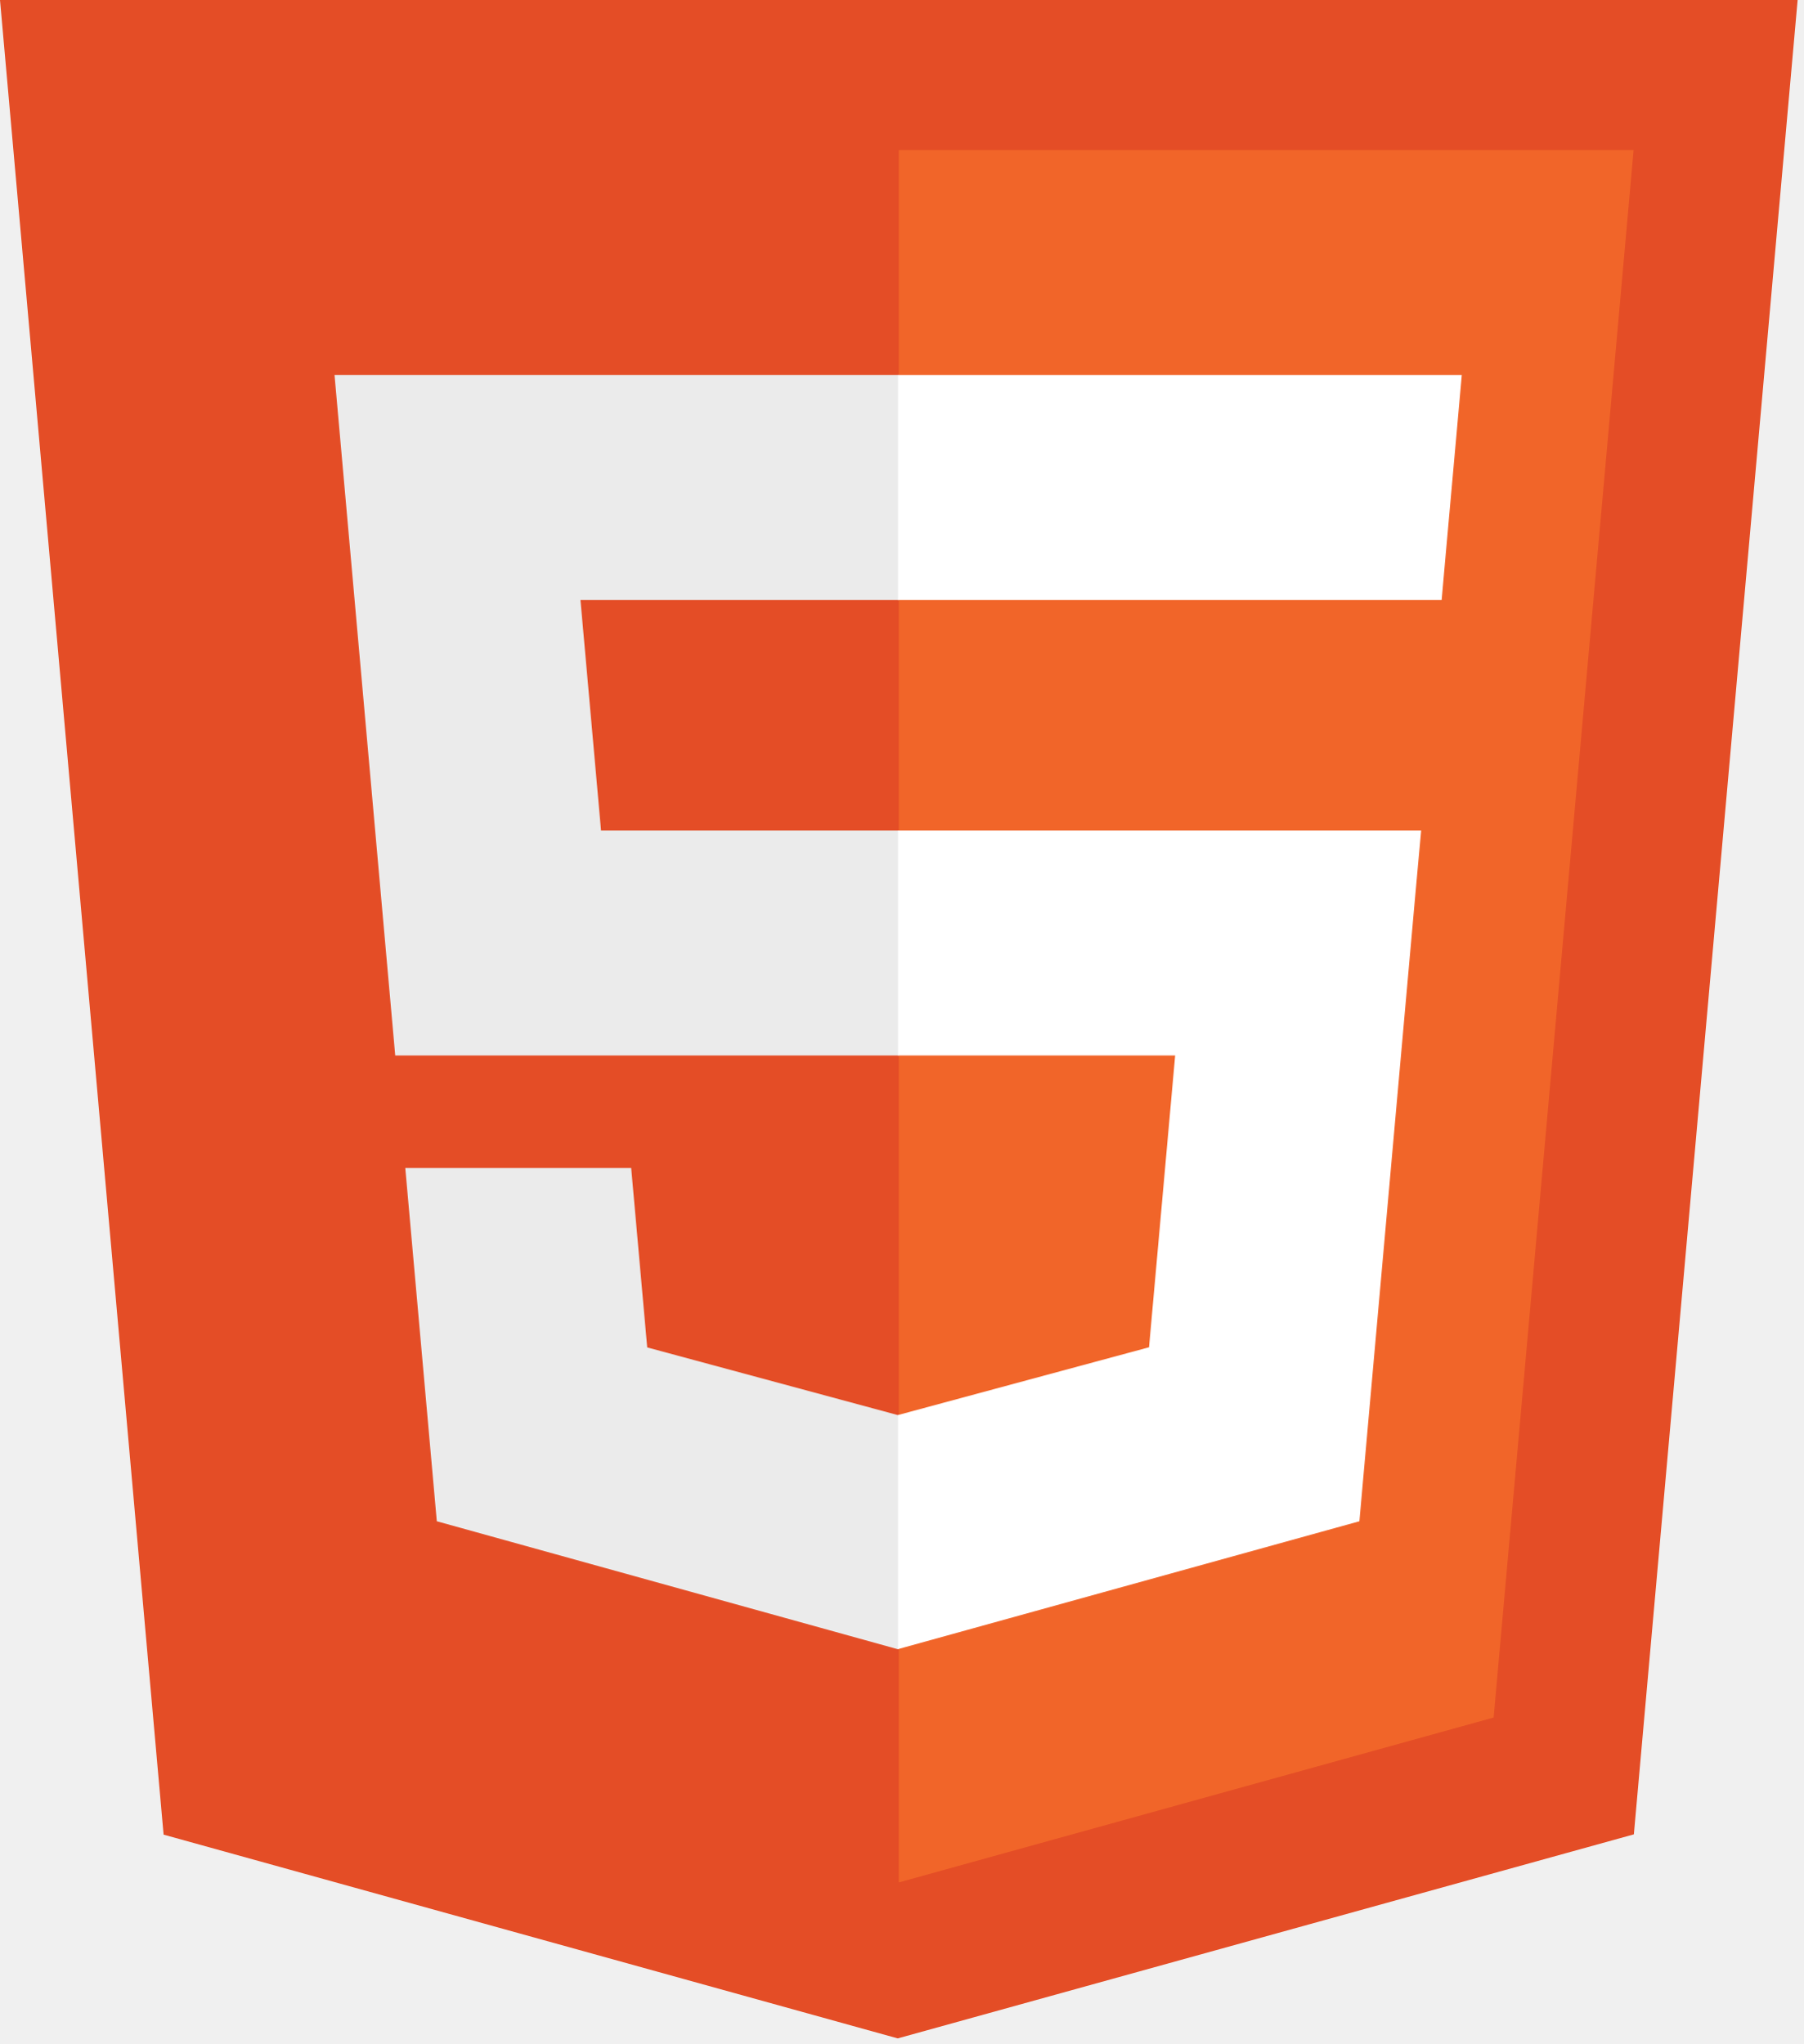
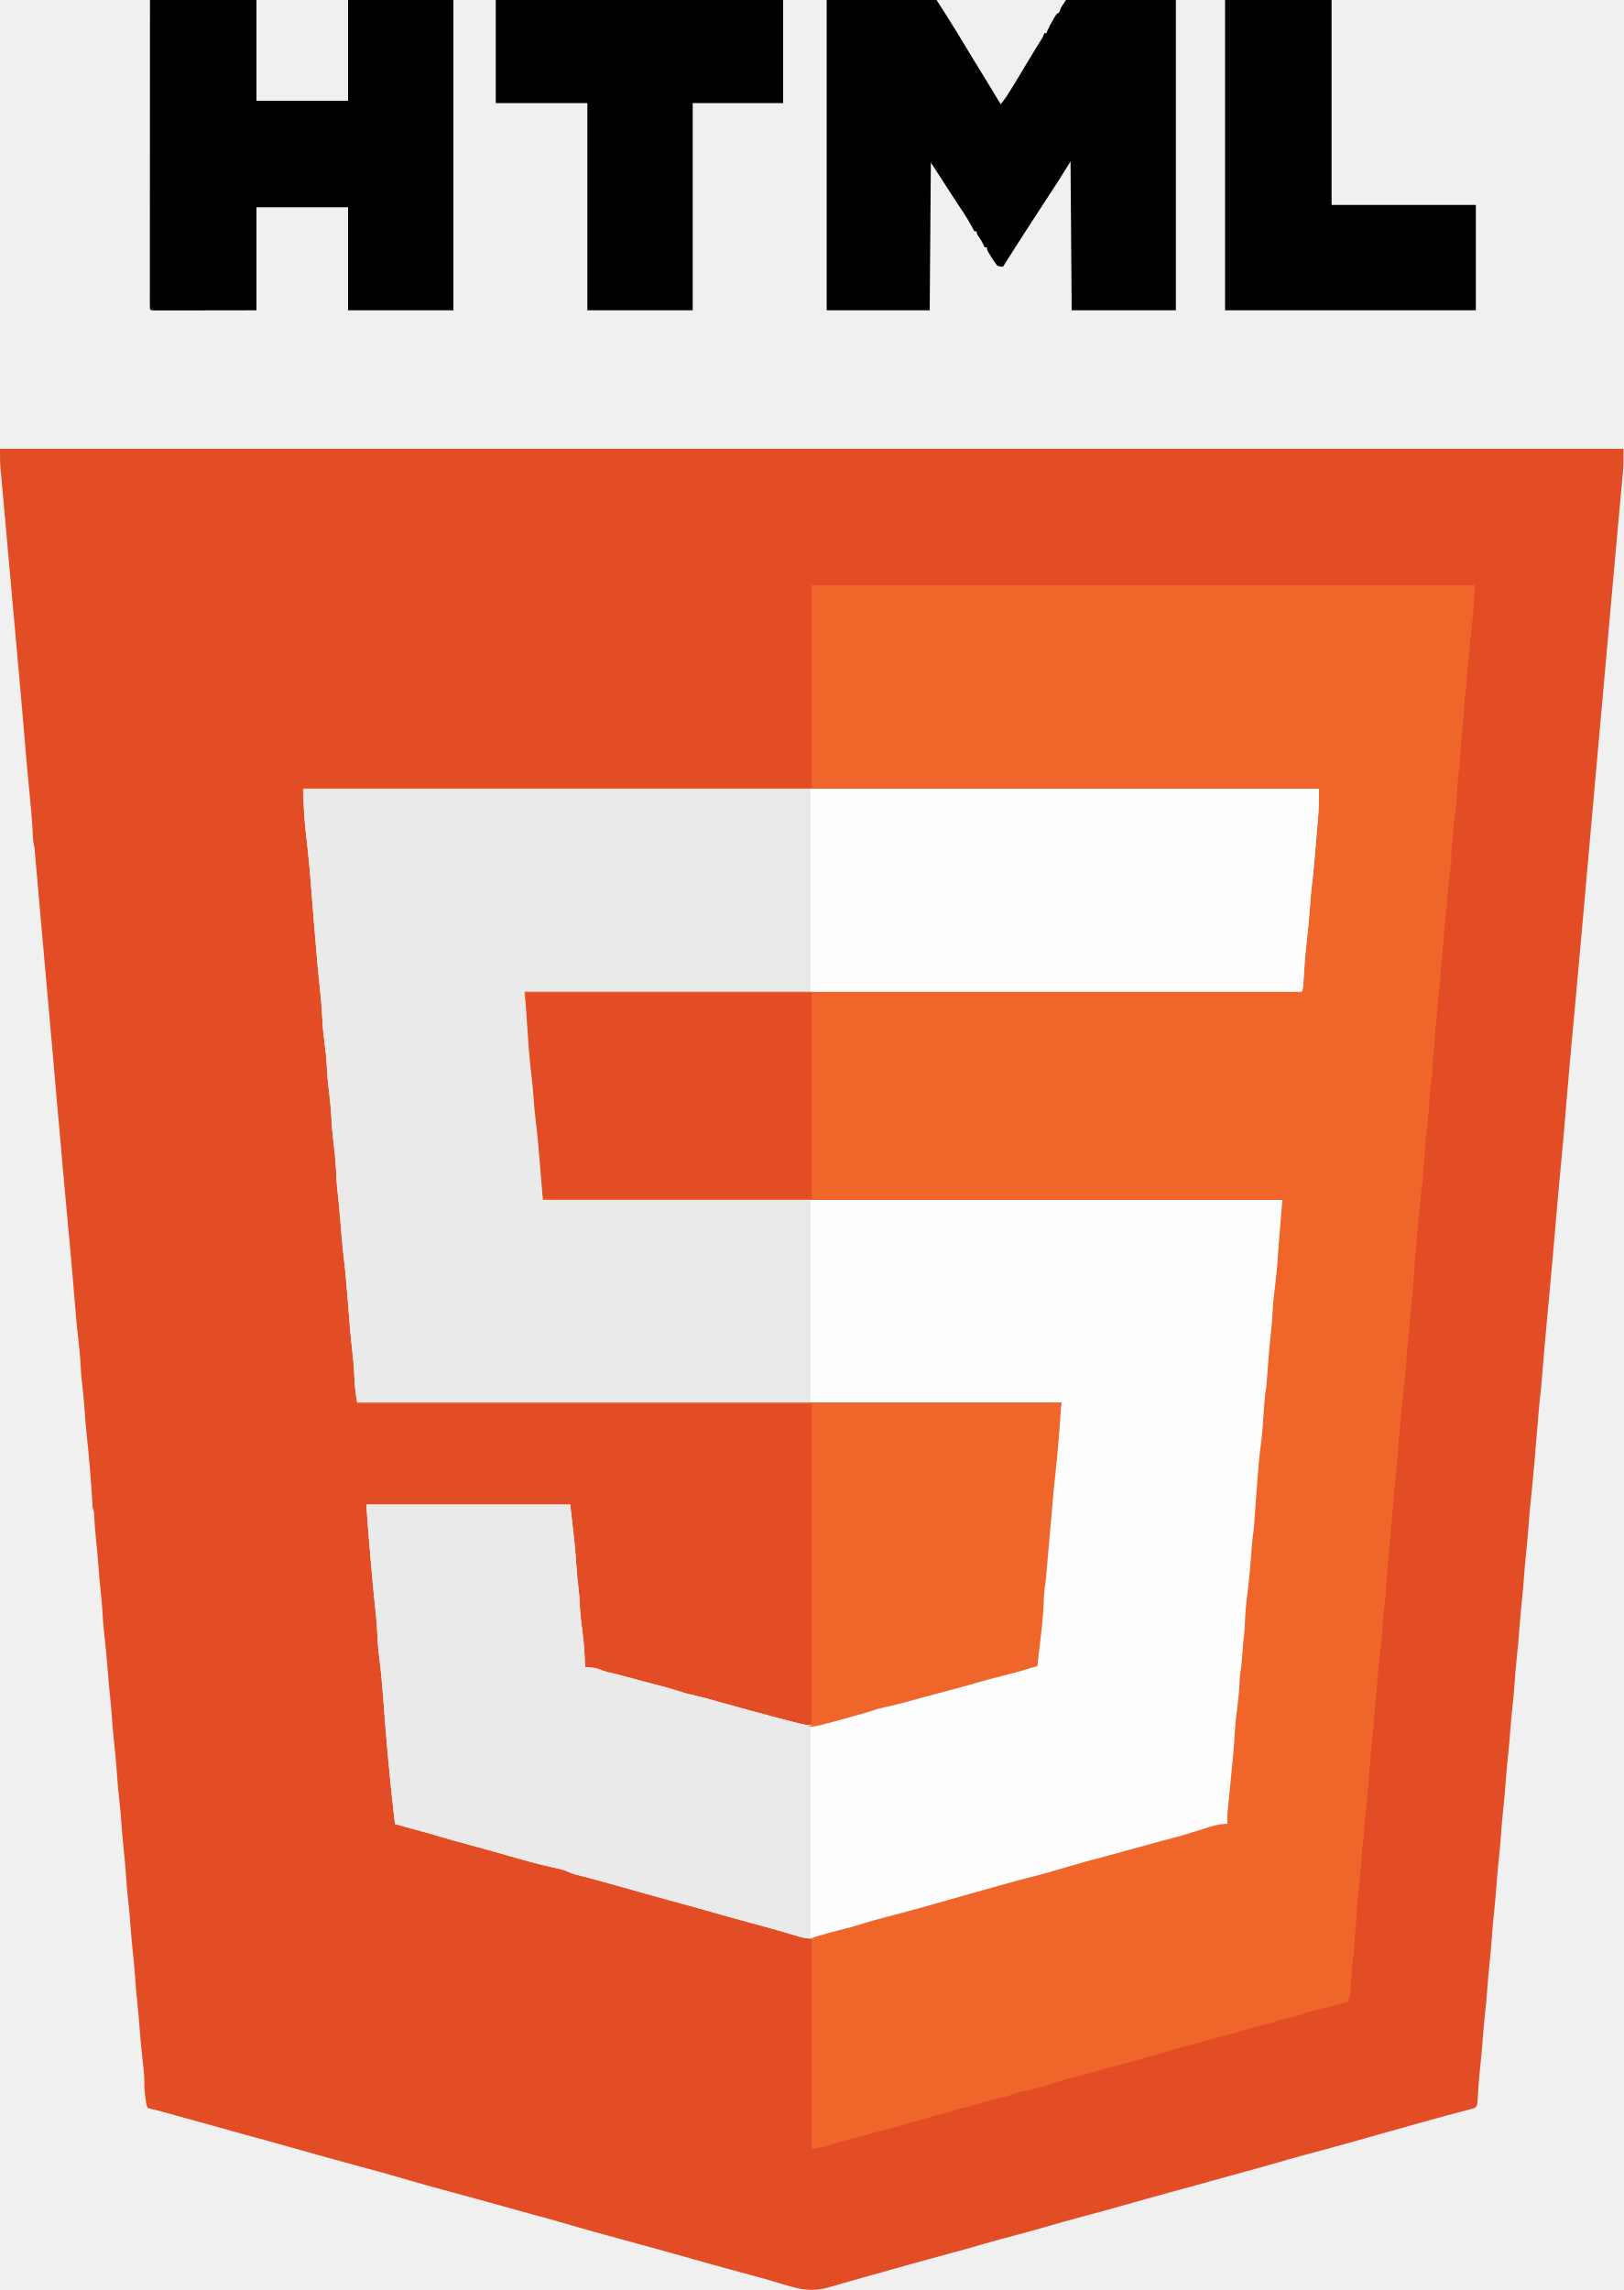
- <svg xmlns="http://www.w3.org/2000/svg" width="256" height="290" viewBox="0 0 256 290" fill="none">
-   <path d="M255.11 0L231.868 260.36L127.399 289.322L23.216 260.401L0 0H255.11Z" fill="#E44D26" />
-   <path d="M127.555 267.184L211.971 243.78L231.832 21.291H127.555V267.184Z" fill="#F16529" />
-   <path d="M82.376 85.166H127.556V53.228H47.473L48.237 61.797L56.087 149.807H127.556V117.87H85.294L82.376 85.166Z" fill="#EBEBEB" />
-   <path d="M89.573 165.776H57.514L61.988 215.922L127.409 234.083L127.556 234.043V200.815L127.416 200.852L91.847 191.248L89.573 165.776Z" fill="#EBEBEB" />
-   <path d="M127.445 149.808H166.772L163.065 191.228L127.445 200.842V234.068L192.918 215.923L193.398 210.527L200.903 126.447L201.683 117.871H127.445V149.808Z" fill="white" />
-   <path d="M127.445 85.088V85.166H204.589L205.229 77.987L206.684 61.797L207.448 53.228H127.445V85.088Z" fill="white" />
+ <svg xmlns="http://www.w3.org/2000/svg" version="1.1" width="1418" height="2000">
+   <path d="M0 0 C467.94 0 935.88 0 1418 0 C1418 14.624 1418 14.624 1417.544 19.563 C1417.443 20.69 1417.342 21.816 1417.238 22.977 C1417.126 24.163 1417.014 25.349 1416.898 26.57 C1416.719 28.545 1416.54 30.52 1416.36 32.495 C1416.169 34.592 1415.974 36.688 1415.779 38.785 C1415.366 43.209 1414.962 47.634 1414.559 52.059 C1414.065 57.475 1413.57 62.89 1413.072 68.305 C1412.17 78.114 1411.284 87.924 1410.406 97.734 C1410.31 98.808 1410.31 98.808 1410.212 99.903 C1409.893 103.477 1409.574 107.05 1409.255 110.624 C1408.874 114.885 1408.493 119.147 1408.111 123.409 C1406.735 138.772 1405.363 154.136 1404 169.5 C1402.384 187.709 1400.756 205.917 1399.125 224.125 C1399.03 225.185 1399.03 225.185 1398.933 226.266 C1397.89 237.913 1396.846 249.561 1395.802 261.208 C1394.826 272.097 1393.85 282.986 1392.875 293.875 C1392.812 294.58 1392.749 295.285 1392.684 296.012 C1390.602 319.25 1388.53 342.489 1386.468 365.729 C1385.982 371.208 1385.495 376.686 1385.008 382.164 C1384.925 383.097 1384.842 384.029 1384.757 384.99 C1384.336 389.718 1383.916 394.446 1383.495 399.174 C1382.761 407.424 1382.028 415.674 1381.301 423.924 C1379.301 446.634 1377.239 469.338 1375.136 492.039 C1371.611 529.874 1371.611 529.874 1368.367 567.734 C1368.141 570.51 1367.914 573.286 1367.688 576.062 C1367.631 576.76 1367.574 577.458 1367.515 578.178 C1365.945 597.313 1364.136 616.428 1362.35 635.545 C1360.981 650.19 1359.655 664.838 1358.454 679.498 C1357.739 688.211 1356.963 696.918 1356.188 705.625 C1356.105 706.555 1356.022 707.486 1355.937 708.445 C1354.379 725.978 1352.75 743.504 1351.114 761.03 C1349.703 776.152 1348.361 791.277 1347.132 806.415 C1346.427 815.084 1345.653 823.737 1344.694 832.382 C1344.058 838.205 1343.576 844.035 1343.125 849.875 C1342.246 861.221 1341.268 872.557 1340.264 883.893 C1340.091 885.849 1339.918 887.805 1339.746 889.762 C1338.816 900.333 1337.818 910.892 1336.682 921.443 C1335.988 927.954 1335.46 934.469 1335 941 C1334.393 949.267 1333.67 957.501 1332.75 965.738 C1332.015 972.482 1331.499 979.236 1331 986 C1330.39 994.267 1329.67 1002.501 1328.75 1010.738 C1328.015 1017.482 1327.499 1024.236 1327 1031 C1326.39 1039.267 1325.67 1047.501 1324.75 1055.738 C1324.015 1062.482 1323.499 1069.236 1323 1076 C1322.388 1084.289 1321.669 1092.548 1320.75 1100.809 C1320.034 1107.363 1319.506 1113.927 1319 1120.5 C1318.435 1127.826 1317.813 1135.134 1317 1142.438 C1316.041 1151.073 1315.39 1159.722 1314.75 1168.386 C1314.215 1175.522 1313.544 1182.627 1312.75 1189.738 C1312.015 1196.482 1311.499 1203.236 1311 1210 C1310.39 1218.267 1309.67 1226.501 1308.75 1234.738 C1308.015 1241.482 1307.499 1248.236 1307 1255 C1306.39 1263.267 1305.67 1271.501 1304.75 1279.738 C1304.015 1286.482 1303.499 1293.236 1303 1300 C1302.39 1308.266 1301.671 1316.5 1300.75 1324.736 C1300.012 1331.501 1299.499 1338.276 1299 1345.062 C1298.408 1353.099 1297.704 1361.095 1296.75 1369.096 C1295.855 1376.825 1295.321 1384.578 1294.75 1392.336 C1294.217 1399.476 1293.558 1406.587 1292.75 1413.701 C1292.229 1418.422 1291.831 1423.14 1291.5 1427.879 C1291.374 1429.662 1291.374 1429.662 1291.246 1431.48 C1291.084 1433.835 1290.93 1436.191 1290.785 1438.547 C1290.712 1439.616 1290.638 1440.684 1290.562 1441.785 C1290.472 1443.222 1290.472 1443.222 1290.379 1444.688 C1290 1447 1290 1447 1288 1449 C1285.958 1449.711 1285.958 1449.711 1283.383 1450.375 C1282.403 1450.632 1281.423 1450.89 1280.413 1451.155 C1278.786 1451.573 1278.786 1451.573 1277.125 1452 C1274.735 1452.629 1272.346 1453.259 1269.957 1453.891 C1269.002 1454.142 1269.002 1454.142 1268.028 1454.399 C1260.27 1456.446 1252.542 1458.597 1244.812 1460.75 C1244.064 1460.958 1243.315 1461.166 1242.544 1461.381 C1230.292 1464.789 1218.051 1468.233 1205.812 1471.688 C1204.982 1471.922 1204.152 1472.156 1203.296 1472.398 C1196.682 1474.265 1190.067 1476.133 1183.454 1478.003 C1169.333 1481.994 1155.178 1485.845 1141.008 1489.653 C1130.455 1492.492 1119.941 1495.428 1109.463 1498.532 C1101.433 1500.901 1093.36 1503.081 1085.271 1505.235 C1076.492 1507.58 1067.743 1510.026 1059 1512.5 C1049.35 1515.229 1039.69 1517.914 1030 1520.5 C1020.291 1523.092 1010.609 1525.772 1000.938 1528.5 C1000.261 1528.691 999.585 1528.881 998.888 1529.078 C995.539 1530.023 992.189 1530.969 988.84 1531.916 C961.796 1539.553 961.796 1539.553 948.828 1542.984 C936.194 1546.336 923.599 1549.799 911.062 1553.5 C903.468 1555.739 895.859 1557.854 888.188 1559.812 C878.3 1562.339 868.493 1565.114 858.688 1567.938 C848.645 1570.828 838.6 1573.689 828.5 1576.375 C816.933 1579.454 805.403 1582.654 793.875 1585.875 C792.947 1586.134 792.018 1586.394 791.062 1586.661 C781.02 1589.467 770.981 1592.283 760.947 1595.117 C755.176 1596.747 749.402 1598.363 743.626 1599.979 C739.972 1601.008 736.324 1602.058 732.676 1603.109 C730.367 1603.761 728.059 1604.412 725.75 1605.062 C724.733 1605.362 723.716 1605.661 722.668 1605.97 C709.225 1609.706 698.377 1607.421 685.375 1603.438 C683.806 1602.971 682.236 1602.506 680.666 1602.042 C678.303 1601.345 675.94 1600.648 673.579 1599.944 C667.248 1598.058 660.887 1596.309 654.5 1594.625 C642.933 1591.549 631.402 1588.346 619.875 1585.125 C618.947 1584.866 618.018 1584.606 617.062 1584.339 C607.717 1581.727 598.374 1579.108 589.035 1576.473 C588.347 1576.279 587.659 1576.084 586.951 1575.884 C586.277 1575.694 585.604 1575.504 584.91 1575.308 C583.586 1574.935 582.262 1574.561 580.938 1574.188 C580.287 1574.004 579.636 1573.82 578.965 1573.631 C569.378 1570.928 559.771 1568.306 550.149 1565.733 C529.54 1560.21 508.977 1554.505 488.513 1548.468 C480.466 1546.107 472.375 1543.924 464.271 1541.765 C455.492 1539.42 446.743 1536.974 438 1534.5 C428.432 1531.794 418.856 1529.129 409.25 1526.562 C387.606 1520.775 366.009 1514.808 344.52 1508.47 C335.302 1505.766 326.027 1503.287 316.746 1500.809 C295.373 1495.095 274.085 1489.07 252.792 1483.068 C232.717 1477.4 232.717 1477.4 212.58 1471.961 C209.183 1471.049 205.802 1470.095 202.422 1469.121 C195.439 1467.119 188.442 1465.175 181.438 1463.25 C178.911 1462.555 176.385 1461.859 173.859 1461.164 C172.897 1460.899 172.897 1460.899 171.916 1460.629 C167.261 1459.348 162.607 1458.062 157.953 1456.773 C156.639 1456.41 155.324 1456.046 154.01 1455.683 C151.521 1454.994 149.032 1454.304 146.543 1453.614 C145.408 1453.301 144.274 1452.987 143.105 1452.664 C142.05 1452.372 140.995 1452.079 139.908 1451.778 C137.36 1451.096 134.809 1450.486 132.238 1449.898 C131.17 1449.602 130.101 1449.305 129 1449 C127.5 1446 127.346 1442.793 126.938 1439.5 C126.847 1438.83 126.756 1438.159 126.662 1437.469 C126.189 1433.711 125.969 1430.069 126.027 1426.281 C126.087 1420.127 125.343 1414.105 124.625 1408 C123.552 1398.488 122.629 1388.985 121.938 1379.438 C121.351 1371.357 120.649 1363.311 119.75 1355.26 C118.892 1347.392 118.333 1339.505 117.75 1331.613 C117.215 1324.478 116.545 1317.374 115.75 1310.264 C115.012 1303.499 114.499 1296.724 114 1289.938 C113.462 1282.627 112.873 1275.341 112 1268.062 C110.963 1259.402 110.364 1250.721 109.75 1242.022 C109.227 1234.731 108.566 1227.476 107.75 1220.213 C107.009 1213.466 106.498 1206.707 106 1199.938 C105.462 1192.627 104.873 1185.341 104 1178.062 C102.959 1169.379 102.365 1160.674 101.75 1151.952 C101.243 1144.893 100.593 1137.879 99.75 1130.853 C98.85 1123.142 98.319 1115.405 97.75 1107.664 C97.272 1101.261 96.713 1094.881 96 1088.5 C95.184 1081.197 94.595 1073.891 94.062 1066.562 C93.291 1055.961 92.215 1045.413 91.038 1034.85 C90.2 1027.218 89.619 1019.627 89.242 1011.961 C88.978 1007.641 88.543 1003.362 88.062 999.062 C87.205 991.385 86.567 983.704 86 976 C85.375 967.51 84.63 959.053 83.682 950.594 C82.971 944.113 82.568 937.636 82.246 931.125 C82.124 927.97 82.124 927.97 81 925 C80.802 922.645 80.652 920.286 80.527 917.926 C80.023 908.999 79.313 900.096 78.562 891.188 C78.497 890.397 78.431 889.607 78.363 888.792 C77.58 879.434 76.748 870.089 75.699 860.757 C74.852 853.041 74.321 845.301 73.752 837.56 C73.219 830.446 72.525 823.374 71.682 816.291 C70.928 809.787 70.559 803.282 70.211 796.746 C69.889 791.02 69.283 785.353 68.598 779.66 C67.378 769.355 66.471 759.029 65.625 748.688 C64.504 734.996 63.343 721.308 62.125 707.625 C62.043 706.701 61.961 705.777 61.876 704.826 C60.334 687.516 58.727 670.212 57.114 652.908 C55.646 637.136 54.221 621.361 52.9 605.576 C52.399 599.594 51.871 593.619 51.259 587.648 C50.745 582.392 50.316 577.128 49.872 571.866 C48.639 557.282 47.362 542.703 46.062 528.125 C45.978 527.182 45.894 526.24 45.808 525.268 C45.378 520.441 44.947 515.614 44.516 510.786 C43.758 502.292 43.004 493.797 42.249 485.302 C41.833 480.618 41.416 475.934 41 471.25 C40.833 469.375 40.667 467.5 40.5 465.625 C40.417 464.697 40.335 463.769 40.25 462.812 C39.5 454.375 39.5 454.375 39.25 451.563 C39.083 449.687 38.916 447.811 38.75 445.934 C38.335 441.264 37.919 436.594 37.504 431.923 C36.736 423.282 35.968 414.64 35.199 405.998 C34.932 402.998 34.665 399.998 34.398 396.998 C34.054 393.138 33.71 389.278 33.366 385.418 C32.677 377.682 31.99 369.946 31.34 362.207 C31.248 361.117 31.156 360.027 31.061 358.904 C30.903 357.015 30.747 355.126 30.595 353.237 C30.306 349.195 30.306 349.195 29.501 345.237 C28.77 341.975 28.725 338.696 28.586 335.367 C28.05 324.424 27.003 313.536 25.96 302.631 C25.383 296.595 24.819 290.557 24.254 284.52 C24.142 283.33 24.031 282.141 23.916 280.915 C23.074 271.885 22.293 262.852 21.562 253.812 C20.199 237.012 18.696 220.225 17.188 203.438 C17.123 202.724 17.059 202.011 16.993 201.276 C16.333 193.922 15.671 186.569 15.009 179.216 C13.69 164.563 12.378 149.911 11.066 135.258 C10.875 133.125 10.684 130.993 10.493 128.861 C6.992 89.772 6.992 89.772 5.407 71.827 C4.669 63.481 3.923 55.135 3.156 46.791 C2.776 42.65 2.4 38.509 2.023 34.368 C1.844 32.405 1.663 30.442 1.48 28.479 C1.227 25.765 0.98 23.051 0.734 20.336 C0.66 19.551 0.585 18.767 0.508 17.959 C-0.031 11.901 0 6.153 0 0 Z " fill="#E34D26" transform="translate(0,392)" />
+   <path d="M0 0 C292.71 0 585.42 0 887 0 C887 9.436 886.789 18.537 885.977 27.895 C885.87 29.166 885.764 30.438 885.655 31.748 C885.43 34.418 885.204 37.088 884.974 39.757 C884.683 43.125 884.4 46.493 884.12 49.862 C883.072 62.426 881.964 74.964 880.411 87.476 C879.775 92.931 879.415 98.396 879.062 103.875 C878.353 114.184 877.321 124.418 876.11 134.679 C874.961 144.701 874.252 154.732 873.646 164.798 C873.539 166.538 873.539 166.538 873.43 168.312 C873.341 169.854 873.341 169.854 873.25 171.426 C873 174 873 174 872 177 C647.93 177 423.86 177 193 177 C194.32 188.55 195.64 200.1 197 212 C198.062 226 198.062 226 198.504 232.531 C199.063 240.333 199.983 248.086 200.893 255.853 C201.943 265.009 202.678 274.17 203.266 283.367 C203.696 289.835 204.382 296.227 205.221 302.654 C206.185 310.184 206.827 317.735 207.433 325.301 C207.626 327.697 207.828 330.091 208.031 332.486 C208.159 334.057 208.287 335.628 208.414 337.199 C208.473 337.891 208.533 338.583 208.594 339.296 C209.11 345.916 209 352.287 209 359 C422.18 359 635.36 359 855 359 C855 365.573 854.975 371.634 854.379 378.098 C854.315 378.81 854.251 379.523 854.185 380.257 C854.051 381.757 853.914 383.258 853.775 384.758 C853.414 388.67 853.067 392.583 852.723 396.496 C852.656 397.253 852.589 398.011 852.52 398.791 C852.063 404.065 851.72 409.335 851.5 414.625 C851.155 422.521 850.149 430.307 849.156 438.145 C848.072 446.905 847.373 455.661 846.772 464.466 C846.151 473.39 845.328 482.287 844.438 491.188 C843.529 500.28 842.735 509.344 842.238 518.469 C841.982 522.266 841.573 526.034 841.125 529.812 C840.073 538.733 839.314 547.675 838.562 556.625 C837.576 568.36 836.547 580.089 835.438 591.812 C835.311 593.149 835.185 594.485 835.059 595.821 C834.605 600.625 834.15 605.428 833.691 610.231 C832.818 619.38 831.983 628.505 831.562 637.688 C831.162 646.302 830.161 654.826 829.159 663.388 C828.075 672.836 827.348 682.285 826.702 691.771 C826.232 698.453 825.497 704.959 824.434 711.57 C823.768 716.831 823.611 722.104 823.394 727.399 C823.122 733.59 822.526 739.677 821.733 745.821 C820.941 752.074 820.558 758.316 820.246 764.609 C820 768 820 768 819.496 770.469 C818.827 773.881 818.759 777.285 818.625 780.75 C818.28 788.179 817.508 795.5 816.562 802.875 C815.472 811.493 814.631 820.082 814.062 828.75 C813.28 840.617 812.311 852.462 811.265 864.309 C811.091 866.285 810.918 868.261 810.746 870.236 C809.762 881.535 808.636 892.775 807 904 C806.441 904.136 805.883 904.272 805.307 904.411 C802.724 905.041 800.143 905.677 797.562 906.312 C796.684 906.526 795.806 906.739 794.9 906.959 C789.975 908.177 785.189 909.574 780.392 911.221 C775.571 912.791 770.651 914.021 765.75 915.312 C757.562 917.492 749.391 919.712 741.25 922.062 C734.347 924.053 727.433 925.993 720.5 927.875 C702.258 932.828 684.037 937.852 665.847 942.988 C652.257 946.825 638.641 950.549 624.999 954.196 C616.658 956.433 608.329 958.716 600 961 C599.238 961.208 598.477 961.417 597.692 961.631 C587.613 964.392 577.57 967.266 567.551 970.238 C554.29 974.144 540.918 977.669 527.574 981.281 C523.856 982.288 520.138 983.296 516.42 984.305 C514.546 984.813 512.672 985.32 510.797 985.825 C500.928 988.489 491.108 991.222 481.37 994.334 C475.987 996.041 470.573 997.405 465.062 998.625 C460.04 999.747 455.154 1000.9 450.309 1002.648 C442.246 1005.369 435.788 1003.311 427.938 1000.875 C425.774 1000.224 423.61 999.574 421.445 998.926 C420.36 998.599 419.275 998.273 418.157 997.936 C413.561 996.573 408.941 995.309 404.312 994.062 C402.508 993.574 400.703 993.086 398.898 992.598 C397.96 992.344 397.021 992.09 396.054 991.829 C380.848 987.703 365.663 983.499 350.521 979.144 C342.702 976.901 334.855 974.764 327.004 972.633 C310.825 968.239 294.663 963.787 278.552 959.153 C272.256 957.346 265.945 955.597 259.625 953.875 C258.246 953.499 258.246 953.499 256.84 953.115 C252.741 952.002 248.64 950.901 244.527 949.84 C243.512 949.576 243.512 949.576 242.476 949.307 C240.716 948.852 238.954 948.404 237.191 947.957 C234 947 234 947 230.707 945.527 C226.332 943.589 221.792 942.723 217.125 941.75 C204.598 939.019 192.315 935.554 180 932 C176.521 930.999 173.042 929.999 169.562 929 C168.302 928.637 168.302 928.637 167.017 928.268 C160.094 926.287 153.144 924.418 146.188 922.562 C136.683 920.027 127.23 917.35 117.796 914.566 C108.379 911.795 98.915 909.209 89.433 906.667 C86.282 905.803 83.141 904.902 80 904 C78.393 890.808 76.993 877.6 75.688 864.375 C75.581 863.303 75.475 862.231 75.365 861.127 C73.998 847.272 72.759 833.41 71.668 819.531 C71.613 818.838 71.559 818.145 71.503 817.431 C70.916 809.959 70.345 802.487 69.788 795.013 C68.808 782.04 67.67 769.128 65.99 756.225 C65.112 749.42 64.667 742.683 64.409 735.83 C64.112 728.769 63.399 721.782 62.633 714.758 C61.136 700.662 59.87 686.554 58.692 672.429 C58.371 668.577 58.045 664.726 57.719 660.875 C57.508 658.367 57.297 655.859 57.086 653.352 C56.991 652.229 56.896 651.107 56.799 649.951 C56.107 641.637 55.555 633.328 55 625 C113.74 625 172.48 625 233 625 C237.345 663.015 237.345 663.015 238.566 681.094 C238.976 686.995 239.615 692.851 240.323 698.722 C240.907 703.71 241.22 708.672 241.438 713.688 C241.744 720.63 242.532 727.432 243.5 734.312 C245.03 745.199 245.671 756.018 246 767 C247.012 767.083 247.012 767.083 248.045 767.168 C248.936 767.248 249.828 767.328 250.746 767.41 C252.068 767.524 252.068 767.524 253.416 767.641 C256.539 768.075 259.13 769.052 262.028 770.251 C264.053 771.02 265.993 771.492 268.113 771.926 C273.174 773.012 278.14 774.363 283.125 775.75 C292.082 778.221 301.058 780.601 310.059 782.907 C318.549 785.098 326.914 787.65 335.285 790.254 C337.502 790.863 339.692 791.373 341.938 791.852 C348.339 793.25 354.628 795.052 360.938 796.812 C362.129 797.143 363.321 797.474 364.549 797.814 C369.789 799.269 375.027 800.727 380.264 802.194 C390.537 805.067 400.835 807.835 411.154 810.54 C413.659 811.196 416.163 811.855 418.668 812.514 C420.292 812.94 421.915 813.367 423.539 813.793 C424.273 813.986 425.006 814.178 425.762 814.377 C427.84 814.921 429.92 815.462 432 816 C433.096 816.285 433.096 816.285 434.215 816.576 C446.273 819.666 457.422 815.456 469 812 C471.875 811.145 474.75 810.291 477.625 809.438 C478.317 809.231 479.009 809.025 479.723 808.812 C485.909 806.986 492.145 805.413 498.414 803.895 C501.24 803.19 504.033 802.426 506.829 801.614 C512.221 800.089 517.647 798.687 523.062 797.25 C532.324 794.79 541.576 792.3 550.812 789.75 C558.43 787.649 566.068 785.755 573.785 784.055 C578.347 782.977 582.791 781.538 587.264 780.142 C593.676 778.182 600.133 776.386 606.593 774.591 C608.932 773.939 611.27 773.281 613.607 772.623 C622.685 770.085 631.75 767.839 641 766 C640.96 764.86 640.92 763.721 640.879 762.547 C640.88 755.836 641.829 749.213 642.652 742.565 C643.95 732.037 645.229 721.548 645.562 710.938 C645.799 703.541 646.472 696.282 647.375 688.938 C648.621 678.744 649.608 668.547 650.438 658.312 C650.527 657.21 650.527 657.21 650.619 656.085 C650.871 652.971 651.123 649.857 651.373 646.744 C652.159 636.981 652.977 627.221 653.802 617.461 C654.055 614.463 654.305 611.465 654.554 608.466 C655.342 599.097 656.206 589.747 657.276 580.406 C658.215 572.209 658.983 563.998 659.753 555.784 C659.939 553.8 660.128 551.816 660.316 549.832 C660.424 548.685 660.532 547.537 660.643 546.355 C661.011 542.893 661.508 539.446 662 536 C459.05 536 256.1 536 47 536 C45.758 528.548 44.745 521.909 44.562 514.5 C44.269 506.552 43.6 498.712 42.688 490.812 C41.128 477.212 40.055 463.585 39 449.938 C37.904 435.797 36.763 421.693 35.076 407.609 C33.879 397.448 33.066 387.261 32.247 377.064 C31.574 368.694 30.889 360.337 29.875 352 C29.069 345.366 28.73 338.766 28.464 332.094 C28.077 323.632 27.073 315.259 26.086 306.85 C25.36 300.564 24.761 294.322 24.5 288 C24.138 279.267 23.1 270.634 22.086 261.956 C21.354 255.572 20.761 249.232 20.5 242.812 C20.216 235.855 19.421 229.026 18.5 222.125 C17.532 214.847 16.768 207.651 16.5 200.312 C16.149 190.79 15.171 181.368 14.156 171.896 C13.066 161.716 12.124 151.531 11.277 141.328 C11.019 138.233 10.759 135.139 10.497 132.044 C10.184 128.342 9.873 124.64 9.562 120.938 C9.499 120.176 9.435 119.414 9.369 118.629 C8.639 109.923 7.933 101.216 7.281 92.504 C5.968 75.049 4.431 57.657 2.358 40.273 C0.764 26.803 0 13.596 0 0 Z " fill="#FEFEFE" transform="translate(265,689)" />
+   <path d="M0 0 C191.07 0 382.14 0 579 0 C577.918 24.876 577.918 24.876 576.542 34.837 C575.327 43.786 574.676 52.812 573.871 61.805 C573.675 63.981 573.478 66.157 573.282 68.333 C572.872 72.869 572.465 77.406 572.059 81.943 C571.543 87.707 571.022 93.472 570.499 99.235 C570.093 103.722 569.689 108.21 569.287 112.697 C569.096 114.82 568.904 116.943 568.711 119.066 C567.745 129.728 566.824 140.376 566.342 151.072 C566.12 155.766 565.629 160.348 565 165 C564.234 170.676 563.764 176.28 563.5 182 C563.174 188.954 562.459 195.776 561.539 202.68 C559.841 215.813 558.874 229.046 558.344 242.273 C558.12 246.126 557.632 249.915 557.121 253.739 C555.661 265.094 554.725 276.5 553.723 287.902 C553.509 290.312 553.295 292.721 553.08 295.13 C552.518 301.451 551.96 307.772 551.402 314.094 C550.843 320.419 550.282 326.744 549.721 333.068 C549.07 340.403 548.419 347.737 547.77 355.072 C546.871 365.239 545.969 375.405 545.035 385.569 C544.963 386.35 544.892 387.131 544.818 387.936 C544.501 391.387 544.181 394.838 543.858 398.288 C543.184 405.58 542.674 412.859 542.341 420.173 C542.125 424.595 541.664 428.927 541.062 433.312 C540.018 441.023 539.499 448.736 539 456.5 C538.435 465.264 537.71 473.897 536.5 482.594 C535.567 490.056 535.233 497.594 534.785 505.098 C534.4 511.261 533.863 517.36 533.057 523.483 C532.025 531.513 531.241 539.557 530.527 547.621 C530.398 549.06 530.269 550.498 530.14 551.937 C529.871 554.924 529.605 557.911 529.341 560.899 C529.006 564.675 528.666 568.451 528.325 572.227 C526.474 592.435 526.474 592.435 525.213 612.686 C524.97 616.473 524.506 620.177 524 623.938 C523.235 629.627 522.765 635.265 522.5 641 C522.245 646.487 521.817 651.865 521.062 657.312 C519.858 666.209 519.32 675.136 518.785 684.095 C518.4 690.249 517.865 696.339 517.057 702.453 C516.004 710.651 515.23 718.867 514.52 727.102 C514.385 728.637 514.25 730.173 514.114 731.709 C513.752 735.826 513.394 739.943 513.036 744.06 C512.424 751.086 511.805 758.112 511.188 765.138 C510.948 767.876 510.708 770.613 510.468 773.351 C509.339 786.22 508.185 799.087 507.02 811.953 C506.858 813.738 506.697 815.523 506.535 817.309 C505.272 831.265 505.272 831.265 504.668 837.888 C504.304 841.868 503.943 845.849 503.584 849.829 C503.454 851.273 503.322 852.718 503.189 854.162 C502.426 862.459 501.788 870.749 501.373 879.07 C501.127 883.738 500.627 888.309 500 892.938 C499.146 899.291 498.654 905.599 498.43 912.008 C498.238 916.595 497.747 921.089 497.141 925.641 C495.501 938.178 494.547 950.792 493.455 963.387 C492.781 971.153 492.097 978.918 491.414 986.684 C491.328 987.661 491.242 988.639 491.154 989.647 C489.444 1009.112 487.692 1028.574 485.935 1048.036 C485.46 1053.295 484.986 1058.553 484.512 1063.812 C484.192 1067.353 483.873 1070.895 483.554 1074.437 C483.474 1075.317 483.395 1076.198 483.313 1077.105 C482.351 1087.773 481.387 1098.44 480.421 1109.107 C479.802 1115.938 479.186 1122.769 478.571 1129.6 C478.211 1133.604 477.85 1137.608 477.485 1141.613 C475.507 1163.038 475.507 1163.038 474.208 1184.512 C473.991 1188.146 473.564 1191.707 473.062 1195.312 C471.796 1204.553 471.298 1213.84 470.785 1223.15 C470.675 1224.97 470.675 1224.97 470.562 1226.828 C470.502 1227.92 470.441 1229.012 470.379 1230.138 C470.007 1232.943 469.609 1234.684 468 1237 C465.353 1238.056 462.925 1238.851 460.188 1239.562 C459.036 1239.882 459.036 1239.882 457.862 1240.207 C452.381 1241.704 446.857 1242.968 441.309 1244.188 C436.789 1245.297 432.392 1246.727 427.965 1248.157 C422.627 1249.861 417.256 1251.176 411.77 1252.324 C409.028 1252.922 409.028 1252.922 406.637 1253.957 C403.852 1255.059 401.051 1255.779 398.142 1256.478 C394.53 1257.359 390.955 1258.374 387.375 1259.375 C386.593 1259.593 385.811 1259.81 385.005 1260.035 C380.205 1261.374 375.413 1262.742 370.625 1264.125 C366.495 1265.312 362.363 1266.423 358.188 1267.438 C352.423 1268.844 346.759 1270.531 341.076 1272.232 C337.485 1273.298 333.922 1274.305 330.25 1275.062 C326.926 1275.75 323.738 1276.668 320.5 1277.688 C310.86 1280.714 301.11 1283.354 291.375 1286.059 C287.997 1287.001 284.621 1287.95 281.246 1288.902 C280.147 1289.212 279.048 1289.522 277.915 1289.841 C275.835 1290.427 273.755 1291.014 271.675 1291.603 C266.737 1292.991 261.793 1294.315 256.812 1295.543 C251.933 1296.748 247.12 1298.099 242.312 1299.562 C233.732 1302.136 233.732 1302.136 229.438 1303 C225.392 1303.829 221.493 1305.06 217.562 1306.312 C194.259 1313.729 194.259 1313.729 183.336 1315.445 C180.528 1316.112 177.92 1317.176 175.23 1318.211 C171.336 1319.589 167.329 1320.488 163.312 1321.438 C156.53 1323.083 149.869 1324.906 143.219 1327.031 C138.744 1328.378 134.215 1329.464 129.675 1330.566 C125.366 1331.623 121.198 1332.869 117.02 1334.348 C114.056 1335.305 111.034 1335.899 107.988 1336.535 C105.54 1337.107 103.323 1338.047 101 1339 C99.226 1339.44 97.453 1339.878 95.678 1340.313 C92.317 1341.175 88.979 1342.113 85.641 1343.059 C84.966 1343.249 84.291 1343.44 83.596 1343.637 C80.776 1344.436 77.957 1345.236 75.138 1346.038 C67.334 1348.256 59.525 1350.399 51.645 1352.332 C47.832 1353.295 44.074 1354.417 40.312 1355.562 C35.225 1357.089 30.177 1358.477 24.969 1359.539 C21.994 1360.236 19.15 1361.275 16.266 1362.273 C10.963 1363.974 5.453 1364.909 0 1366 C0 1305.61 0 1245.22 0 1183 C-0.66 1182.67 -1.32 1182.34 -2 1182 C17.775 1176.243 17.775 1176.243 25.148 1174.464 C30.989 1173.044 36.701 1171.506 42.426 1169.66 C50.126 1167.215 57.888 1165.092 65.707 1163.063 C69.442 1162.093 73.174 1161.11 76.906 1160.129 C77.627 1159.94 78.348 1159.751 79.091 1159.556 C92.853 1155.943 106.52 1152.001 120.198 1148.084 C130.062 1145.261 139.938 1142.483 149.82 1139.727 C154.067 1138.542 158.312 1137.348 162.555 1136.148 C180.572 1131.061 180.572 1131.061 189.25 1128.938 C200.891 1126.088 212.375 1122.663 223.867 1119.27 C234.635 1116.095 245.417 1113.059 256.291 1110.267 C263.325 1108.456 270.323 1106.536 277.312 1104.562 C286.006 1102.108 294.712 1099.713 303.438 1097.375 C323.444 1092.09 323.444 1092.09 343.184 1085.914 C349.664 1083.811 356.139 1081.751 363 1082 C362.959 1080.453 362.959 1080.453 362.918 1078.875 C362.922 1072.55 363.671 1066.286 364.312 1060 C364.448 1058.637 364.584 1057.273 364.718 1055.91 C365 1053.058 365.284 1050.206 365.568 1047.354 C366.272 1040.28 366.954 1033.203 367.625 1026.125 C367.722 1025.103 367.722 1025.103 367.821 1024.06 C368.516 1016.731 369.158 1009.416 369.5 1002.062 C369.892 994.098 370.907 986.24 371.91 978.331 C372.809 971.08 373.428 963.87 373.709 956.569 C373.816 953.868 373.945 951.27 374.482 948.617 C375.015 945.926 375.286 943.312 375.5 940.578 C375.582 939.552 375.665 938.526 375.75 937.469 C375.832 936.407 375.915 935.344 376 934.25 C376.936 922.369 376.936 922.369 377.539 917.297 C377.961 913.654 378.161 910.037 378.291 906.373 C378.625 896.982 379.568 887.761 380.769 878.446 C382.197 867.042 383.097 855.601 383.998 844.146 C384.057 843.394 384.117 842.641 384.179 841.866 C384.341 839.812 384.5 837.757 384.659 835.703 C384.99 832.11 385.482 828.569 386 825 C386.163 823.25 386.307 821.499 386.43 819.746 C386.537 818.245 386.537 818.245 386.646 816.714 C386.722 815.633 386.797 814.551 386.875 813.438 C387.049 811.035 387.223 808.633 387.398 806.23 C387.494 804.924 387.589 803.617 387.687 802.271 C388.212 795.092 388.754 787.915 389.309 780.738 C389.434 779.103 389.559 777.468 389.681 775.833 C390.264 768.06 390.903 760.335 391.996 752.613 C393.286 743.421 393.904 734.192 394.562 724.938 C394.751 722.318 394.94 719.699 395.133 717.079 C395.252 715.467 395.368 713.854 395.481 712.241 C395.783 708.103 396.313 704.095 397 700 C397.253 697.244 397.483 694.494 397.684 691.734 C397.808 690.104 397.932 688.474 398.057 686.844 C398.246 684.317 398.434 681.79 398.622 679.264 C399.349 669.535 400.162 659.835 401.33 650.148 C401.91 645.247 402.235 640.368 402.438 635.438 C402.771 628.26 403.53 621.19 404.438 614.062 C406.121 600.725 407.058 587.419 408 574 C409.485 555.685 409.485 555.685 411 537 C197.82 537 -15.36 537 -235 537 C-236.65 516.87 -238.3 496.74 -240 476 C-240.66 470.72 -241.32 465.44 -242 460 C-242.342 456.061 -242.661 452.13 -242.938 448.188 C-243.597 439.347 -244.467 430.554 -245.5 421.75 C-246.769 410.884 -247.607 400.026 -248.296 389.11 C-248.793 381.438 -249.506 373.866 -250.633 366.262 C-251.053 362.529 -251 358.756 -251 355 C-26.93 355 197.14 355 428 355 C428.66 344.44 429.32 333.88 430 323 C431.093 312.018 431.093 312.018 431.746 306.742 C432.204 303.036 432.63 299.327 433.055 295.617 C433.139 294.885 433.223 294.153 433.309 293.398 C434.211 285.371 434.81 277.324 435.316 269.262 C435.887 260.428 436.959 251.846 438 243 C439.65 221.55 441.3 200.1 443 178 C150.29 178 -142.42 178 -444 178 C-444 180.64 -444 183.28 -444 186 C-444.33 186 -444.66 186 -445 186 C-445 183.03 -445 180.06 -445 177 C-298.15 177 -151.3 177 0 177 C0 118.59 0 60.18 0 0 Z " fill="#F06529" transform="translate(709,511)" />
+   <path d="M0 0 C292.71 0 585.42 0 887 0 C887 9.436 886.789 18.537 885.977 27.895 C885.87 29.166 885.764 30.438 885.655 31.748 C885.43 34.418 885.204 37.088 884.974 39.757 C884.683 43.125 884.4 46.493 884.12 49.862 C883.072 62.426 881.964 74.964 880.411 87.476 C879.775 92.931 879.415 98.396 879.062 103.875 C878.353 114.184 877.321 124.418 876.11 134.679 C874.961 144.701 874.252 154.732 873.646 164.798 C873.539 166.538 873.539 166.538 873.43 168.312 C873.341 169.854 873.341 169.854 873.25 171.426 C873 174 873 174 872 177 C647.93 177 423.86 177 193 177 C194.32 188.55 195.64 200.1 197 212 C198.062 226 198.062 226 198.504 232.531 C199.063 240.333 199.983 248.086 200.893 255.853 C201.943 265.009 202.678 274.17 203.266 283.367 C203.696 289.835 204.382 296.227 205.221 302.654 C206.185 310.184 206.827 317.735 207.433 325.301 C207.626 327.697 207.828 330.091 208.031 332.486 C208.159 334.057 208.287 335.628 208.414 337.199 C208.473 337.891 208.533 338.583 208.594 339.296 C209.11 345.916 209 352.287 209 359 C286.22 359 363.44 359 443 359 C443 417.41 443 475.82 443 536 C312.32 536 181.64 536 47 536 C45.758 528.548 44.745 521.909 44.562 514.5 C44.269 506.552 43.6 498.712 42.688 490.812 C41.128 477.212 40.055 463.585 39 449.938 C37.904 435.797 36.763 421.693 35.076 407.609 C33.879 397.448 33.066 387.261 32.247 377.064 C31.574 368.694 30.889 360.337 29.875 352 C29.069 345.366 28.73 338.766 28.464 332.094 C28.077 323.632 27.073 315.259 26.086 306.85 C25.36 300.564 24.761 294.322 24.5 288 C24.138 279.267 23.1 270.634 22.086 261.956 C21.354 255.572 20.761 249.232 20.5 242.812 C20.216 235.855 19.421 229.026 18.5 222.125 C17.532 214.847 16.768 207.651 16.5 200.312 C16.149 190.79 15.171 181.368 14.156 171.896 C13.066 161.716 12.124 151.531 11.277 141.328 C11.019 138.233 10.759 135.139 10.497 132.044 C10.184 128.342 9.873 124.64 9.562 120.938 C9.499 120.176 9.435 119.414 9.369 118.629 C8.639 109.923 7.933 101.216 7.281 92.504 C5.968 75.049 4.431 57.657 2.358 40.273 C0.764 26.803 0 13.596 0 0 Z " fill="#EAEAEA" transform="translate(265,689)" />
+   <path d="M0 0 C58.74 0 117.48 0 178 0 C182.345 38.015 182.345 38.015 183.566 56.094 C183.976 61.995 184.615 67.851 185.323 73.722 C185.907 78.71 186.22 83.672 186.438 88.688 C186.744 95.63 187.532 102.432 188.5 109.312 C190.03 120.199 190.671 131.018 191 142 C191.675 142.056 192.349 142.111 193.045 142.168 C193.936 142.248 194.828 142.328 195.746 142.41 C196.627 142.486 197.508 142.562 198.416 142.641 C201.539 143.075 204.13 144.052 207.028 145.251 C209.053 146.02 210.993 146.492 213.113 146.926 C218.174 148.012 223.14 149.363 228.125 150.75 C237.082 153.221 246.058 155.601 255.059 157.907 C263.549 160.098 271.914 162.65 280.285 165.254 C282.502 165.863 284.692 166.373 286.938 166.852 C293.339 168.25 299.628 170.052 305.938 171.812 C307.129 172.143 308.321 172.474 309.549 172.814 C314.793 174.27 320.036 175.73 325.277 177.196 C335.44 180.035 345.621 182.796 355.824 185.485 C358.264 186.129 360.702 186.777 363.141 187.426 C372.384 189.871 381.625 192.109 391 194 C390.01 194.33 389.02 194.66 388 195 C388 255.39 388 315.78 388 378 C388.99 378.33 389.98 378.66 391 379 C384.504 379.452 379.109 377.79 372.938 375.875 C370.774 375.224 368.61 374.574 366.445 373.926 C365.36 373.599 364.275 373.273 363.157 372.936 C358.561 371.573 353.941 370.309 349.312 369.062 C347.508 368.574 345.703 368.086 343.898 367.598 C342.96 367.344 342.021 367.09 341.054 366.829 C325.848 362.703 310.663 358.499 295.521 354.144 C287.702 351.901 279.855 349.764 272.004 347.633 C255.825 343.239 239.663 338.787 223.552 334.153 C217.256 332.346 210.945 330.597 204.625 328.875 C203.706 328.624 202.787 328.374 201.84 328.115 C197.741 327.002 193.64 325.901 189.527 324.84 C188.512 324.576 188.512 324.576 187.476 324.307 C185.716 323.852 183.954 323.404 182.191 322.957 C179 322 179 322 175.707 320.527 C171.332 318.589 166.792 317.723 162.125 316.75 C149.598 314.019 137.315 310.554 125 307 C121.521 305.999 118.042 304.999 114.562 304 C113.302 303.637 113.302 303.637 112.017 303.268 C105.094 301.287 98.144 299.418 91.188 297.562 C81.683 295.027 72.23 292.35 62.796 289.566 C53.379 286.795 43.915 284.209 34.433 281.667 C31.282 280.803 28.141 279.902 25 279 C23.393 265.808 21.993 252.6 20.688 239.375 C20.581 238.303 20.475 237.231 20.365 236.127 C18.998 222.272 17.759 208.41 16.668 194.531 C16.613 193.838 16.559 193.145 16.503 192.431 C15.916 184.959 15.345 177.487 14.788 170.013 C13.808 157.04 12.67 144.128 10.99 131.225 C10.112 124.42 9.667 117.683 9.409 110.83 C9.112 103.769 8.399 96.782 7.633 89.758 C6.136 75.662 4.87 61.554 3.692 47.429 C3.371 43.577 3.045 39.726 2.719 35.875 C2.508 33.367 2.297 30.859 2.086 28.352 C1.991 27.229 1.896 26.107 1.799 24.951 C1.107 16.637 0.555 8.328 0 0 Z " fill="#EAEAEA" transform="translate(320,1314)" />
+   <path d="M0 0 C146.52 0 293.04 0 444 0 C444 9.436 443.789 18.537 442.977 27.895 C442.87 29.166 442.764 30.438 442.655 31.748 C442.43 34.418 442.204 37.088 441.974 39.757 C441.683 43.125 441.4 46.493 441.12 49.862 C440.072 62.426 438.964 74.964 437.411 87.476 C436.775 92.931 436.415 98.396 436.062 103.875 C435.353 114.184 434.321 124.418 433.11 134.679 C431.961 144.701 431.252 154.732 430.646 164.798 C430.539 166.538 430.539 166.538 430.43 168.312 C430.341 169.854 430.341 169.854 430.25 171.426 C430 174 430 174 429 177 C287.43 177 145.86 177 0 177 C0 118.59 0 60.18 0 0 Z " fill="#FEFEFE" transform="translate(708,689)" />
+   <path d="M0 0 C31.68 0 63.36 0 96 0 C101.747 8.939 107.447 17.881 113 26.938 C113.706 28.087 114.413 29.237 115.119 30.387 C119.298 37.194 123.429 44.027 127.52 50.887 C131.694 57.845 135.98 64.736 140.242 71.641 C144.207 78.067 148.134 84.513 152 91 C155.789 86.551 158.769 81.719 161.812 76.75 C162.37 75.845 162.928 74.94 163.502 74.007 C168.694 65.553 173.8 57.047 178.886 48.528 C181.878 43.519 184.887 38.533 188.055 33.632 C189.165 31.842 189.165 31.842 190 29 C190.66 29 191.32 29 192 29 C192.258 28.304 192.516 27.608 192.781 26.891 C194.134 23.682 195.75 20.76 197.5 17.75 C198.108 16.693 198.717 15.636 199.344 14.547 C201 12 201 12 203 11 C203.289 10.278 203.577 9.556 203.875 8.812 C205 6 205 6 209 0 C240.68 0 272.36 0 305 0 C305 89.43 305 178.86 305 271 C274.97 271 244.94 271 214 271 C213.67 228.1 213.34 185.2 213 141 C209.7 146.28 206.4 151.56 203 157 C200.907 160.258 198.808 163.51 196.688 166.75 C195.579 168.449 194.471 170.148 193.363 171.848 C192.809 172.697 192.254 173.547 191.682 174.422 C187.289 181.154 182.913 187.897 178.535 194.638 C177.542 196.166 176.549 197.694 175.555 199.222 C168.274 210.421 161.11 221.691 154 233 C151.801 232.934 151.801 232.934 149 232 C147.164 229.691 145.682 227.572 144.188 225.062 C143.781 224.416 143.374 223.77 142.955 223.104 C140 218.321 140 218.321 140 216 C139.34 216 138.68 216 138 216 C137.588 215.134 137.175 214.268 136.75 213.375 C135.053 209.946 135.053 209.946 132.812 206.75 C131 204 131 204 131 202 C130.34 202 129.68 202 129 202 C128.66 201.345 128.319 200.69 127.969 200.016 C124.711 193.882 121.156 188.092 117.258 182.348 C114.675 178.541 112.181 174.678 109.688 170.812 C109.229 170.103 108.771 169.393 108.298 168.661 C107.353 167.197 106.408 165.732 105.463 164.267 C102.958 160.384 100.447 156.505 97.938 152.625 C97.472 151.905 97.007 151.186 96.528 150.445 C96.095 149.775 95.661 149.104 95.215 148.414 C94.834 147.826 94.454 147.237 94.062 146.631 C93.052 145.08 92.027 143.54 91 142 C90.67 184.57 90.34 227.14 90 271 C60.3 271 30.6 271 0 271 C0 181.57 0 92.14 0 0 Z " fill="#000000" transform="translate(722,0)" />
+   <path d="M0 0 C30.69 0 61.38 0 93 0 C93 29.04 93 58.08 93 88 C119.4 88 145.8 88 173 88 C173 58.96 173 29.92 173 0 C203.36 0 233.72 0 265 0 C265 89.43 265 178.86 265 271 C234.64 271 204.28 271 173 271 C173 241.3 173 211.6 173 181 C146.6 181 120.2 181 93 181 C93 210.7 93 240.4 93 271 C70.08 271.04 70.08 271.04 60.346 271.049 C53.691 271.055 47.037 271.062 40.382 271.075 C35.02 271.086 29.658 271.092 24.296 271.095 C22.245 271.097 20.194 271.1 18.144 271.106 C15.282 271.113 12.421 271.114 9.559 271.114 C8.702 271.117 7.845 271.121 6.963 271.124 C1.114 271.114 1.114 271.114 0 270 C-0.097 268.556 -0.124 267.107 -0.123 265.66 C-0.125 264.718 -0.127 263.775 -0.129 262.804 C-0.126 261.757 -0.123 260.709 -0.12 259.63 C-0.121 258.526 -0.122 257.423 -0.123 256.286 C-0.125 252.558 -0.119 248.829 -0.114 245.101 C-0.113 242.441 -0.113 239.781 -0.114 237.121 C-0.114 231.378 -0.111 225.634 -0.106 219.891 C-0.098 211.588 -0.095 203.284 -0.094 194.98 C-0.092 181.51 -0.085 168.039 -0.075 154.568 C-0.066 141.479 -0.059 128.39 -0.055 115.302 C-0.055 114.495 -0.054 113.689 -0.054 112.858 C-0.053 108.814 -0.052 104.77 -0.05 100.725 C-0.04 67.15 -0.022 33.575 0 0 Z " fill="#000000" transform="translate(131,0)" />
+   <path d="M0 0 C202.95 0 405.9 0 615 0 C614.321 10.185 613.6 20.353 612.753 30.524 C612.564 32.8 612.378 35.077 612.193 37.354 C611.575 44.861 610.876 52.351 610.02 59.836 C608.984 68.886 608.158 77.949 607.368 87.024 C607.118 89.894 606.865 92.763 606.612 95.633 C605.885 103.879 605.164 112.126 604.443 120.372 C603.989 125.567 603.532 130.761 603.074 135.956 C602.817 138.889 602.562 141.822 602.307 144.755 C602.149 146.554 601.991 148.353 601.832 150.152 C601.728 151.368 601.728 151.368 601.621 152.608 C601.341 155.762 601.028 158.845 600.473 161.964 C599.827 166.11 599.741 170.229 599.598 174.418 C599.116 186.122 597.83 197.687 596.438 209.312 C596.201 211.337 595.964 213.361 595.729 215.385 C595.16 220.257 594.582 225.129 594 230 C590.875 230.952 587.748 231.898 584.621 232.844 C583.315 233.242 583.315 233.242 581.983 233.647 C576.047 235.439 570.087 237.039 564.062 238.5 C556.156 240.429 548.334 242.573 540.517 244.835 C534.284 246.639 528.036 248.359 521.76 250.01 C512.763 252.378 503.776 254.776 494.809 257.254 C493.417 257.637 492.026 258.021 490.635 258.404 C488.533 258.984 486.432 259.564 484.331 260.148 C477.097 262.158 469.892 264.072 462.535 265.59 C457.964 266.535 453.627 267.674 449.231 269.232 C444.677 270.8 440.015 272.024 435.375 273.312 C434.296 273.612 433.218 273.912 432.106 274.221 C428.739 275.153 425.37 276.078 422 277 C420.909 277.299 419.819 277.599 418.695 277.907 C415.57 278.76 412.442 279.601 409.312 280.438 C408.364 280.696 407.415 280.955 406.437 281.222 C401.85 282.432 397.791 283.326 393 283 C394.32 282.67 395.64 282.34 397 282 C397 189.27 397 96.54 397 1 C265.99 1 134.98 1 0 1 C0 0.67 0 0.34 0 0 Z " fill="#F06529" transform="translate(312,1225)" />
+   <path d="M0 0 C82.5 0 165 0 250 0 C250 59.4 250 118.8 250 180 C172.78 180 95.56 180 16 180 C14.749 177.499 14.689 175.496 14.459 172.703 C14.366 171.593 14.272 170.484 14.176 169.341 C14.078 168.133 13.98 166.924 13.879 165.68 C13.774 164.433 13.669 163.186 13.561 161.902 C13.224 157.893 12.893 153.884 12.562 149.875 C10.848 128.523 10.848 128.523 8.413 107.245 C7.776 102.239 7.416 97.221 7.062 92.188 C6.51 84.768 5.841 77.387 4.942 70.002 C3.209 55.738 2.212 41.462 1.312 27.125 C1.246 26.068 1.179 25.011 1.111 23.921 C0.921 20.888 0.735 17.854 0.551 14.82 C0.495 13.904 0.439 12.987 0.381 12.043 C0.33 11.188 0.28 10.334 0.228 9.454 C0.184 8.711 0.139 7.969 0.094 7.204 C-0.008 4.805 0 2.401 0 0 Z " fill="#E34D26" transform="translate(459,867)" />
+   <path d="M0 0 C82.83 0 165.66 0 251 0 C251 29.7 251 59.4 251 90 C224.93 90 198.86 90 172 90 C172 149.73 172 209.46 172 271 C141.64 271 111.28 271 80 271 C80 211.27 80 151.54 80 90 C53.6 90 27.2 90 0 90 C0 60.3 0 30.6 0 0 Z " fill="#000000" transform="translate(433,0)" />
+   <path d="M0 0 C30.69 0 61.38 0 93 0 C93 59.07 93 118.14 93 179 C134.58 179 176.16 179 219 179 C219 209.36 219 239.72 219 271 C146.73 271 74.46 271 0 271 C0 181.57 0 92.14 0 0 Z " fill="#000000" transform="translate(1070,0)" />
</svg>
